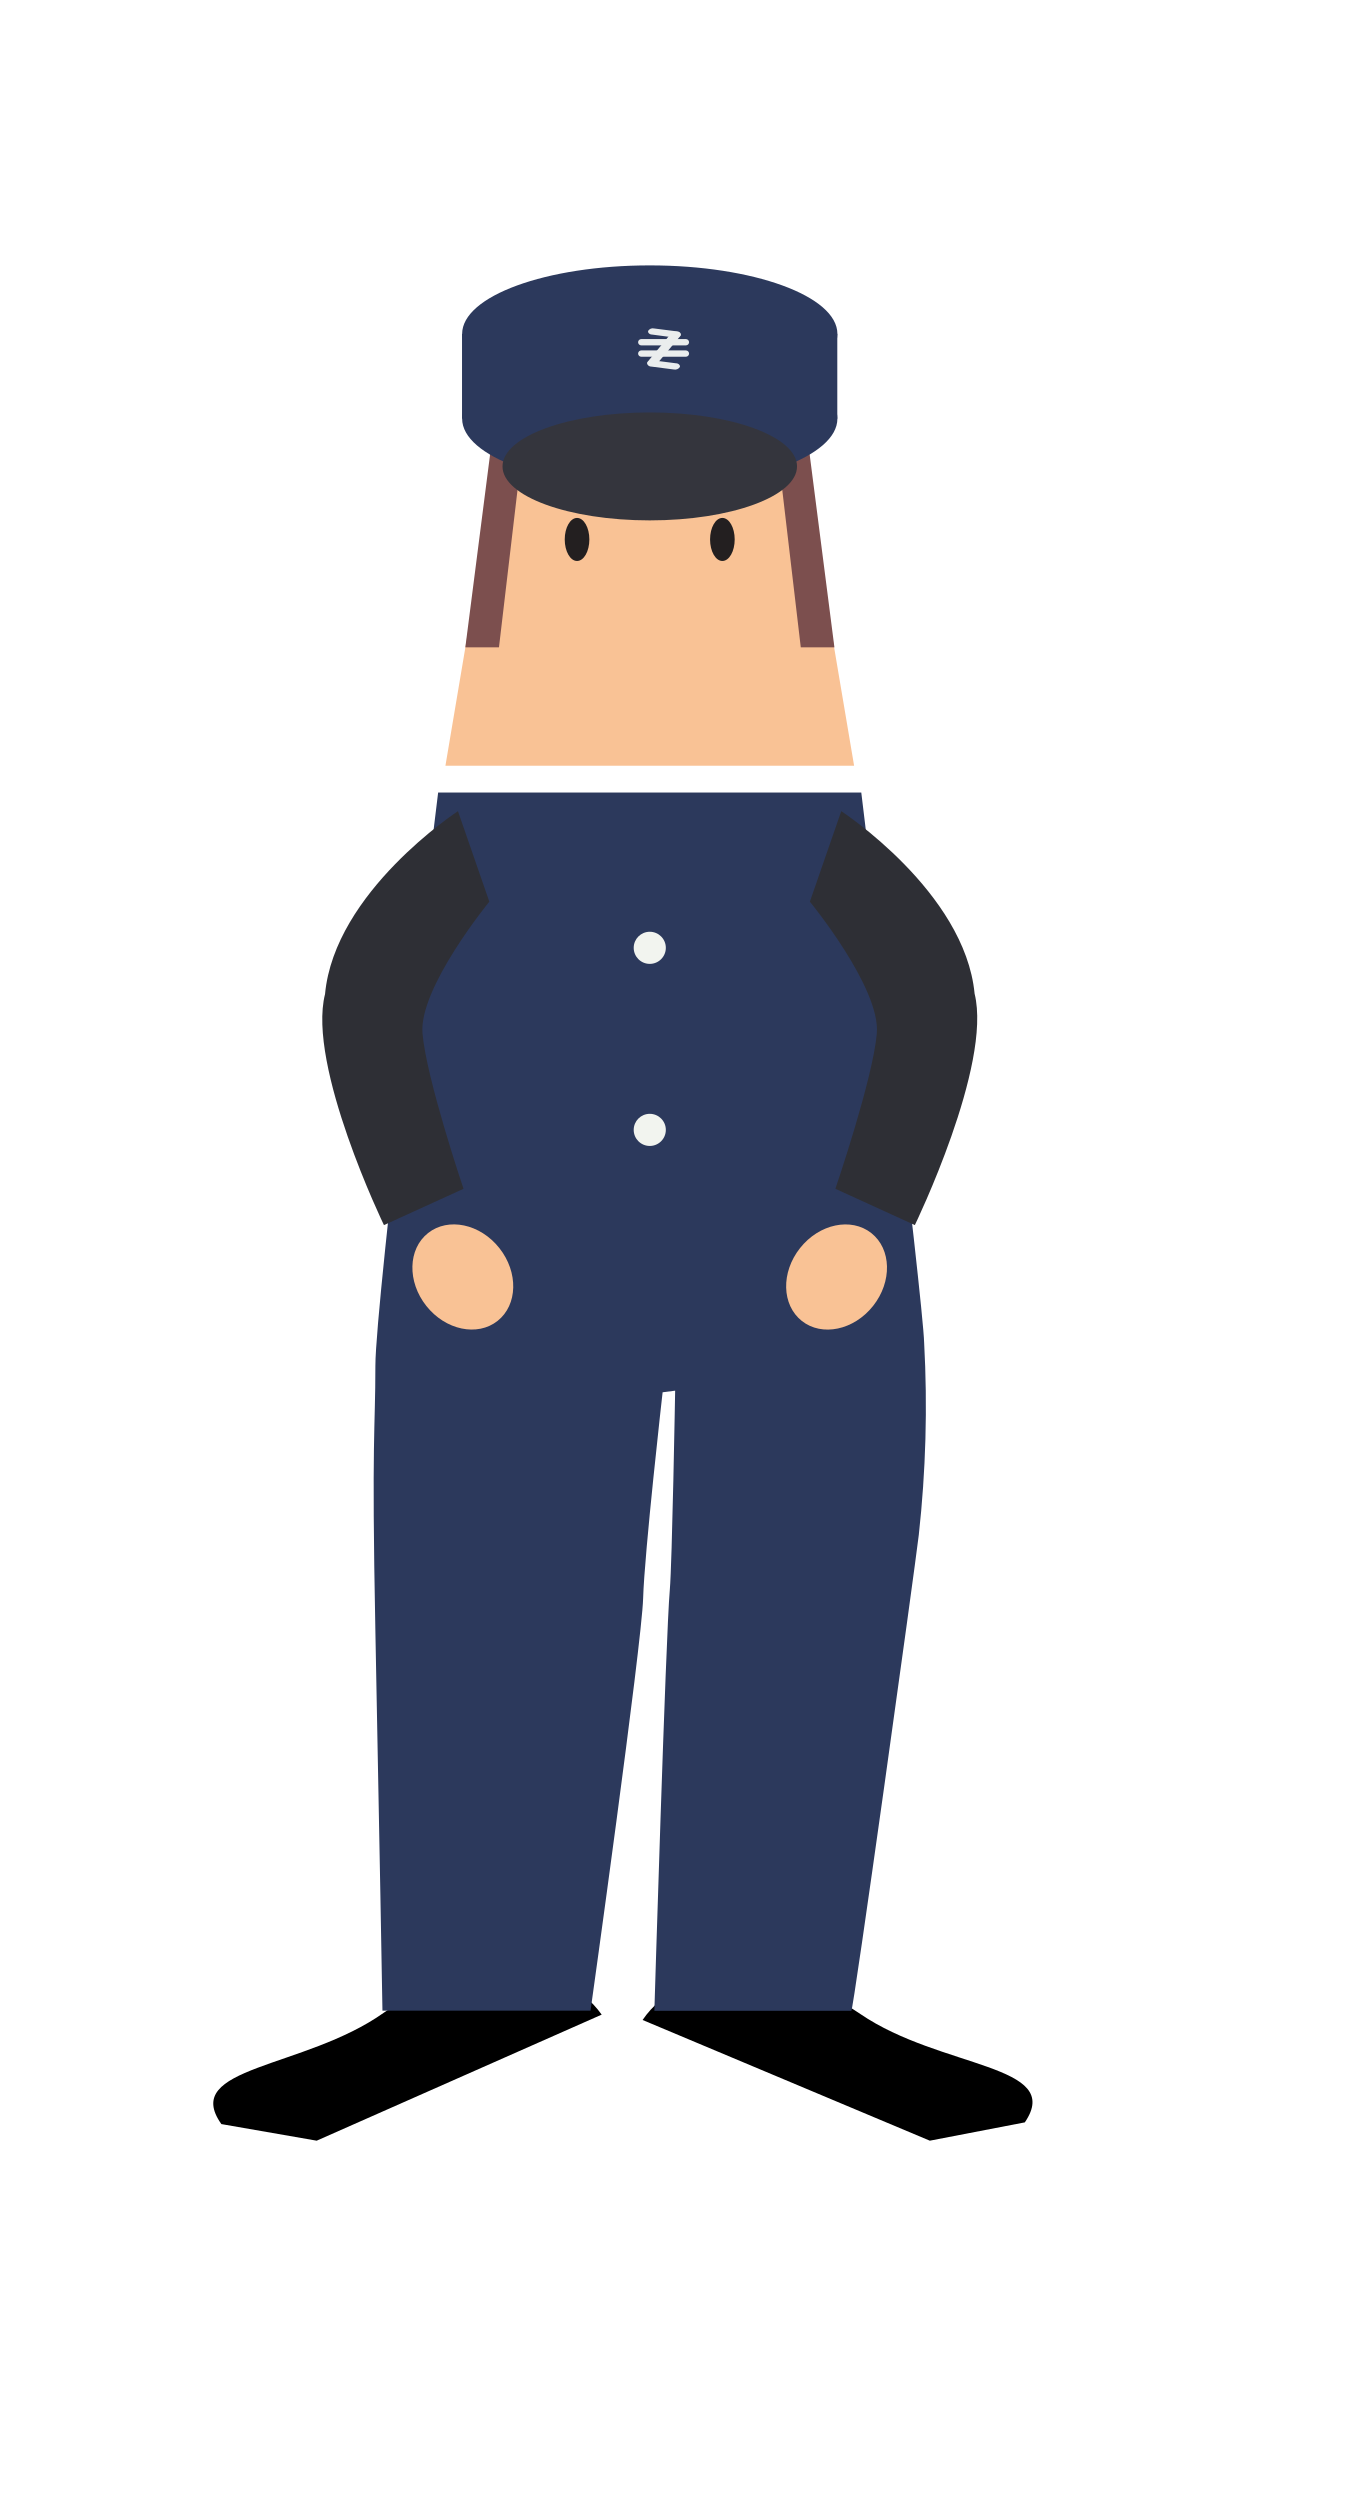
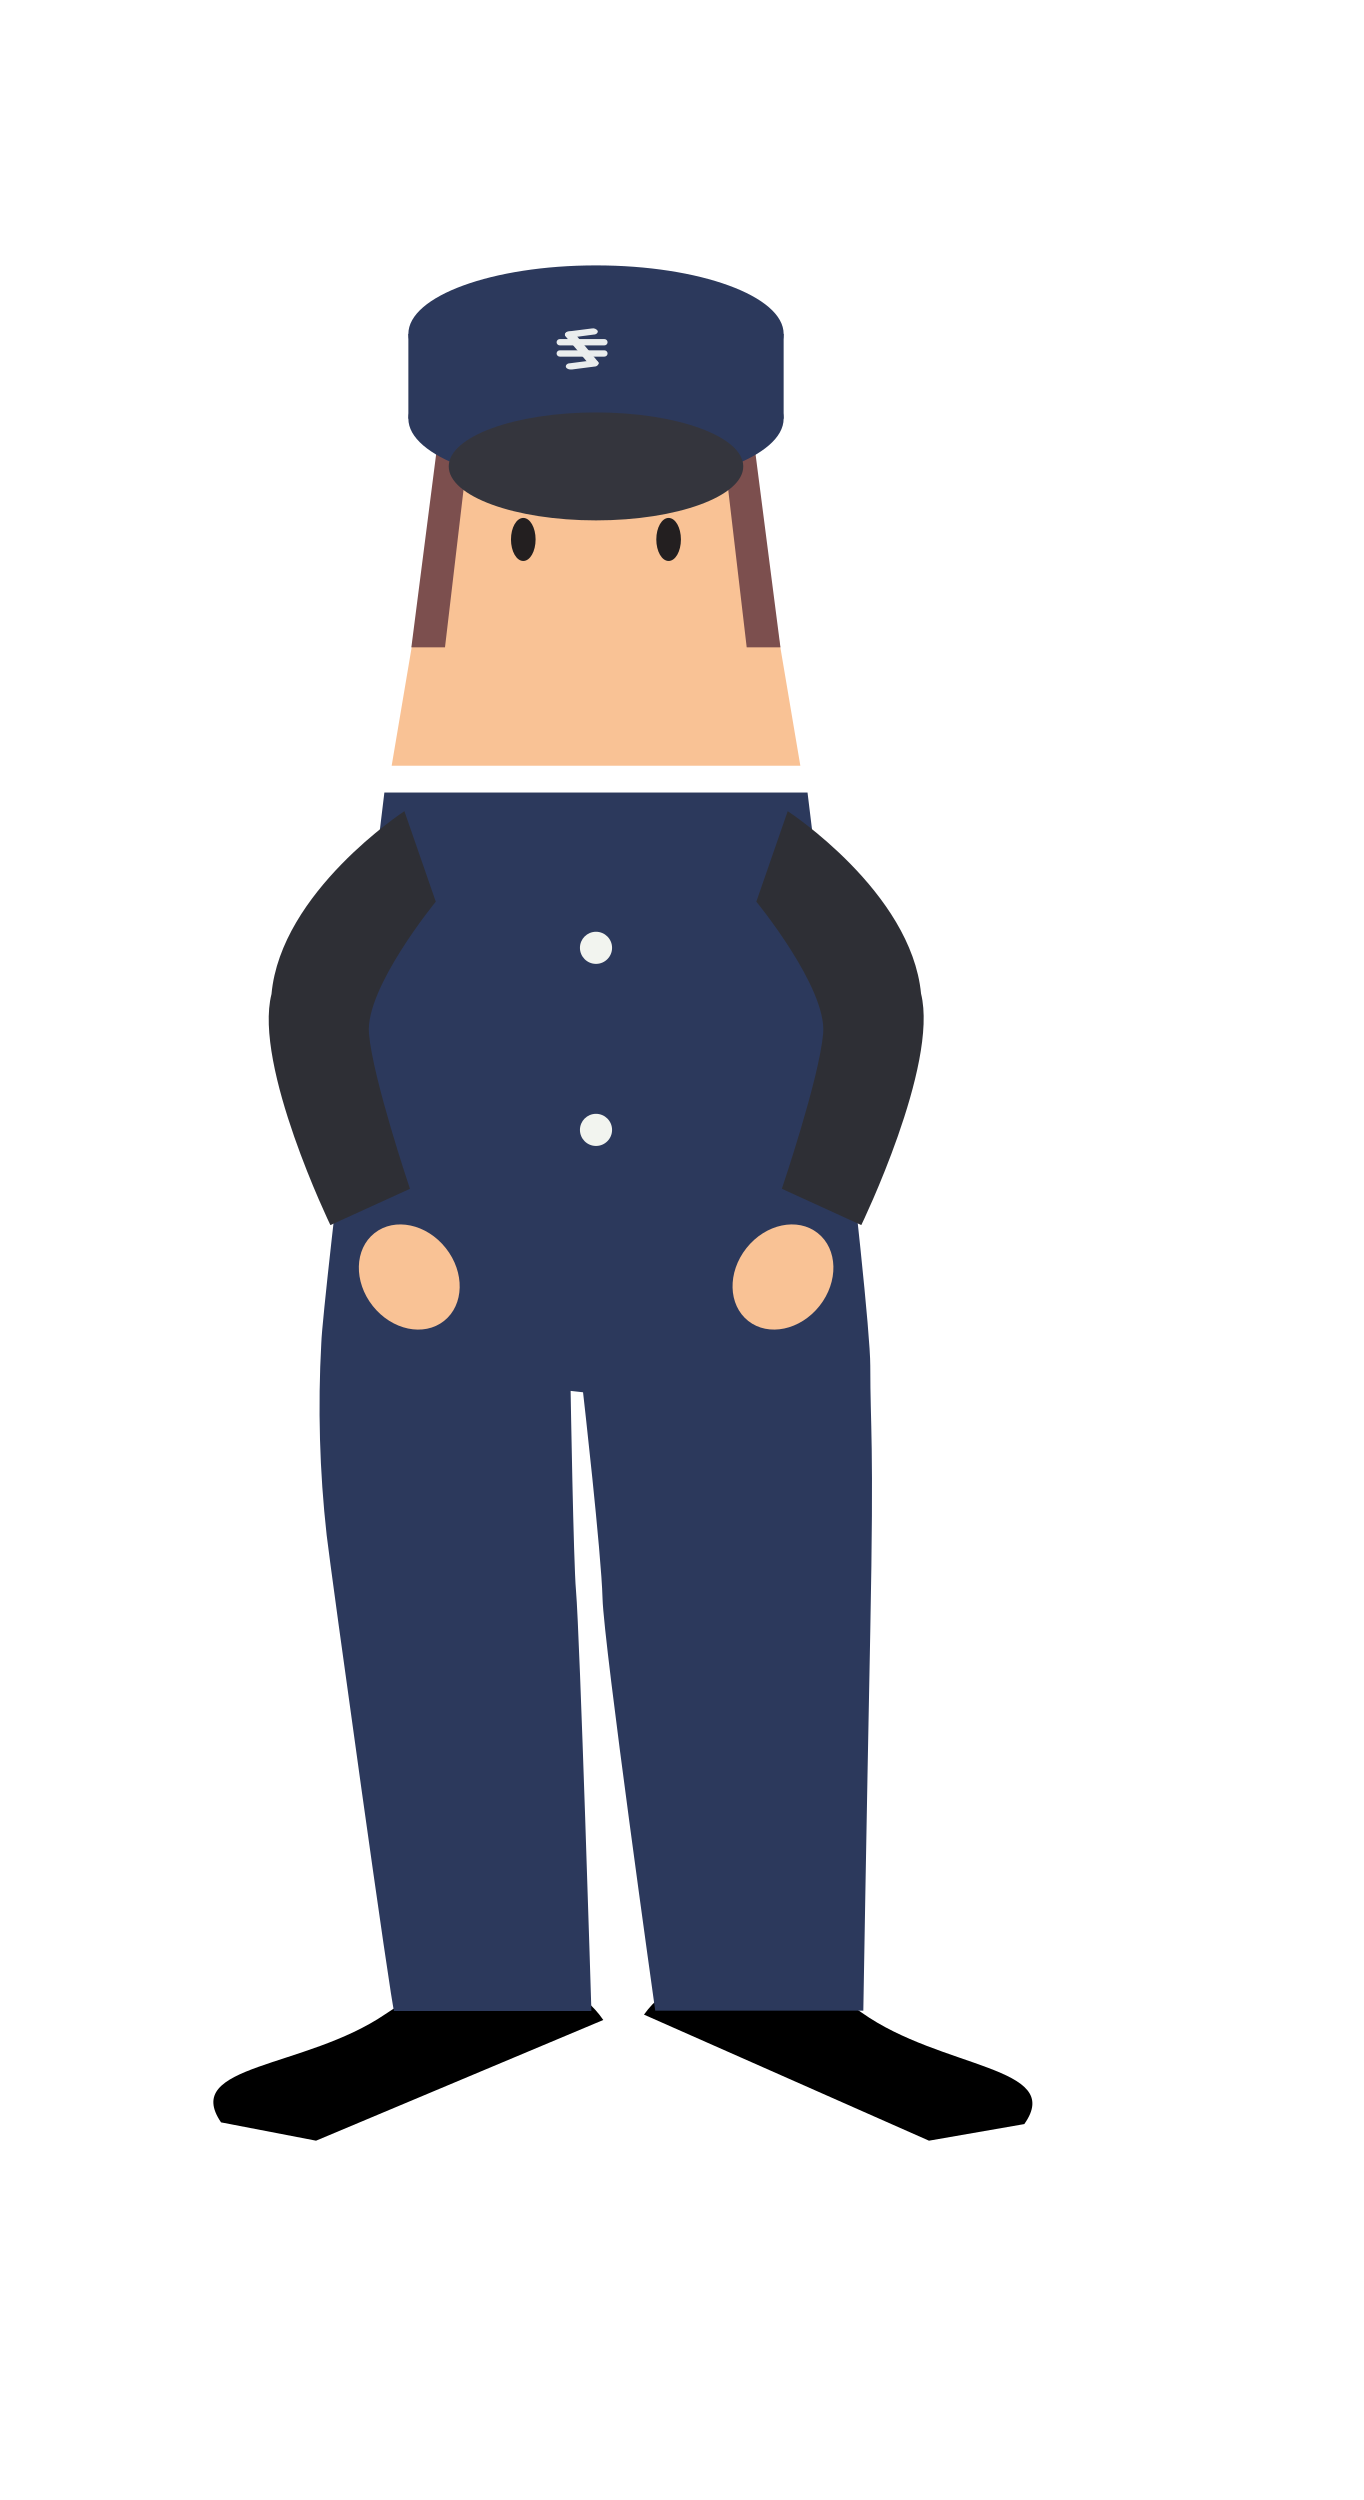
<svg xmlns="http://www.w3.org/2000/svg" viewBox="0 0 127.33 233.43">
  <defs>
    <style>.cls-1{fill:#f9c295;}.cls-2{fill:#7c4f4e;}.cls-3{fill:#2c395c;}.cls-4{fill:#eaeded;}.cls-5{fill:#231f20;}.cls-6{fill:#34353d;}.cls-7{fill:#2e2f35;}.cls-8{fill:#f2f4ef;}</style>
  </defs>
  <g id="Layer_2" data-name="Layer 2">
-     <polygon class="cls-1" points="79.75 71.5 41.59 71.5 46.85 40.29 74.48 40.29 79.75 71.5" />
-     <polyline class="cls-2" points="43.45 60.44 46.59 60.44 48.73 42.28 45.78 42.28" />
-     <polyline class="cls-2" points="77.91 60.44 74.77 60.44 72.6 42 75.58 42.28" />
-     <ellipse class="cls-3" cx="60.67" cy="39.09" rx="17.52" ry="6.4" />
-     <ellipse class="cls-3" cx="60.67" cy="31.18" rx="17.52" ry="6.4" />
-     <rect class="cls-3" x="43.14" y="31.18" width="35.04" height="7.91" />
-     <rect class="cls-4" x="59.58" y="31.66" width="4.76" height="0.59" rx="0.3" />
-     <rect class="cls-4" x="59.58" y="32.72" width="4.76" height="0.59" rx="0.3" />
-     <path class="cls-4" d="M63,31.52l-2.11-.28c-.26,0-.42-.19-.37-.35h0a.51.51,0,0,1,.56-.22l2.12.27c.25,0,.41.19.36.35h0C63.5,31.45,63.25,31.55,63,31.52Z" />
-     <path class="cls-4" d="M62.92,34.5l-2.1-.27c-.25,0-.42-.19-.36-.35h0c0-.16.3-.26.55-.23l2.1.27c.25,0,.42.19.37.35h0A.53.53,0,0,1,62.92,34.5Z" />
-     <path class="cls-4" d="M60.48,33.77l2.18-2.64A.64.64,0,0,1,63.3,31h0c.23.08.32.25.2.4L61.32,34a.64.64,0,0,1-.63.13h0C60.46,34.09,60.36,33.91,60.48,33.77Z" />
-     <ellipse class="cls-5" cx="53.88" cy="50.37" rx="1.15" ry="2.01" />
-     <ellipse class="cls-5" cx="67.45" cy="50.37" rx="1.15" ry="2.01" />
-     <ellipse class="cls-6" cx="60.67" cy="43.55" rx="13.75" ry="5.04" />
-     <path d="M56.18,188.11c-3.81-5.37-12.92-5.45-20.34-.18s-19,5-15.17,10.4l8.9,1.55Z" />
-     <path d="M60,188.61c3.71-5.44,12.81-5.69,20.33-.56s19.07,4.68,15.36,10.12l-8.87,1.71Z" />
-     <path class="cls-3" d="M61.87,130s-1.7,15-1.82,19.25-4.91,38.49-4.91,38.49H35.71s-.29-16.83-.66-35.44c-.36-18.3,0-18.7,0-24.76S40.91,74,40.91,74H80.42s5.77,47.44,5.87,51.39a109.22,109.22,0,0,1-.5,17.92c-.38,3.25-6.16,44.84-6.3,44.44H61.1s1.06-35,1.44-39.28c.22-2.5.5-18.62.5-18.62Z" />
-     <path class="cls-7" d="M42.76,75.74l2.93,8.45s-6.6,8.06-6.24,12.3S43.28,111,43.28,111l-7.43,3.39s-7.2-14.89-5.5-21.57C31.23,83.27,42.76,75.74,42.76,75.74Z" />
-     <ellipse class="cls-1" cx="43.21" cy="119.24" rx="4.35" ry="5.23" transform="translate(-64.68 52.57) rotate(-38.37)" />
-     <path class="cls-7" d="M78.55,75.74l-2.93,8.45s6.61,8.06,6.25,12.3S78,111,78,111l7.42,3.39S92.66,99.46,91,92.78C90.09,83.27,78.55,75.74,78.55,75.74Z" />
-     <ellipse class="cls-1" cx="78.11" cy="119.24" rx="5.23" ry="4.35" transform="translate(-63.86 106.46) rotate(-51.63)" />
-     <circle class="cls-8" cx="60.67" cy="105.5" r="1.5" />
-     <circle class="cls-8" cx="60.67" cy="88.5" r="1.5" />
+     <polygon class="cls-1" points="36.57 71.5 74.73 71.5 69.46 40.29 41.84 40.29 36.57 71.5" />
+     <polyline class="cls-2" points="72.87 60.44 69.72 60.44 67.59 42.28 70.53 42.28" />
+     <polyline class="cls-2" points="38.41 60.44 41.55 60.44 43.72 42 40.74 42.28" />
+     <ellipse class="cls-3" cx="55.65" cy="39.09" rx="17.52" ry="6.4" />
+     <ellipse class="cls-3" cx="55.65" cy="31.18" rx="17.52" ry="6.4" />
+     <rect class="cls-3" x="38.13" y="31.18" width="35.04" height="7.91" />
+     <rect class="cls-4" x="51.97" y="31.66" width="4.76" height="0.59" rx="0.3" transform="translate(108.7 63.91) rotate(-180)" />
+     <rect class="cls-4" x="51.97" y="32.72" width="4.76" height="0.59" rx="0.3" transform="translate(108.7 66.02) rotate(-180)" />
+     <path class="cls-4" d="M53.32,31.52l2.12-.28c.25,0,.42-.19.37-.35h0a.53.53,0,0,0-.56-.22l-2.12.27c-.25,0-.42.19-.37.35h0A.53.53,0,0,0,53.32,31.52Z" />
+     <path class="cls-4" d="M53.4,34.5l2.09-.27c.26,0,.42-.19.37-.35h0c0-.16-.3-.26-.56-.23l-2.09.27c-.26,0-.42.19-.37.35h0C52.89,34.43,53.14,34.53,53.4,34.5Z" />
+     <path class="cls-4" d="M55.83,33.77l-2.18-2.64A.62.62,0,0,0,53,31h0c-.23.08-.32.25-.2.4L55,34a.64.64,0,0,0,.63.13h0C55.86,34.09,56,33.91,55.83,33.77Z" />
+     <ellipse class="cls-5" cx="62.43" cy="50.37" rx="1.15" ry="2.01" />
+     <ellipse class="cls-5" cx="48.86" cy="50.37" rx="1.15" ry="2.01" />
+     <ellipse class="cls-6" cx="55.65" cy="43.55" rx="13.75" ry="5.04" />
+     <path d="M60.13,188.11c3.82-5.37,12.92-5.45,20.34-.18s19,5,15.17,10.4l-8.9,1.55Z" />
+     <path d="M56.33,188.61c-3.71-5.44-12.82-5.69-20.33-.56s-19.08,4.68-15.36,10.12l8.87,1.71Z" />
+     <path class="cls-3" d="M54.44,130s1.71,15,1.82,19.25,4.92,38.49,4.92,38.49H80.61s.28-16.83.65-35.44c.36-18.3,0-18.7,0-24.76S75.4,74,75.4,74H35.89S30.12,121.46,30,125.41a108.12,108.12,0,0,0,.5,17.92c.37,3.25,6.15,44.84,6.3,44.44H55.22s-1.07-35-1.44-39.28c-.23-2.5-.5-18.62-.5-18.62Z" />
+     <path class="cls-7" d="M73.55,75.74l-2.93,8.45s6.61,8.06,6.24,12.3S73,111,73,111l7.42,3.39S87.66,99.46,86,92.78C85.09,83.27,73.55,75.74,73.55,75.74Z" />
+     <ellipse class="cls-1" cx="73.11" cy="119.24" rx="5.23" ry="4.35" transform="translate(-65.76 102.54) rotate(-51.63)" />
+     <path class="cls-7" d="M37.76,75.74l2.93,8.45s-6.6,8.06-6.24,12.3S38.28,111,38.28,111l-7.43,3.39s-7.2-14.89-5.5-21.57C26.22,83.27,37.76,75.74,37.76,75.74Z" />
+     <ellipse class="cls-1" cx="38.21" cy="119.24" rx="4.35" ry="5.23" transform="translate(-65.76 49.47) rotate(-38.37)" />
+     <circle class="cls-8" cx="55.65" cy="105.5" r="1.5" />
+     <circle class="cls-8" cx="55.65" cy="88.5" r="1.5" />
  </g>
</svg>
